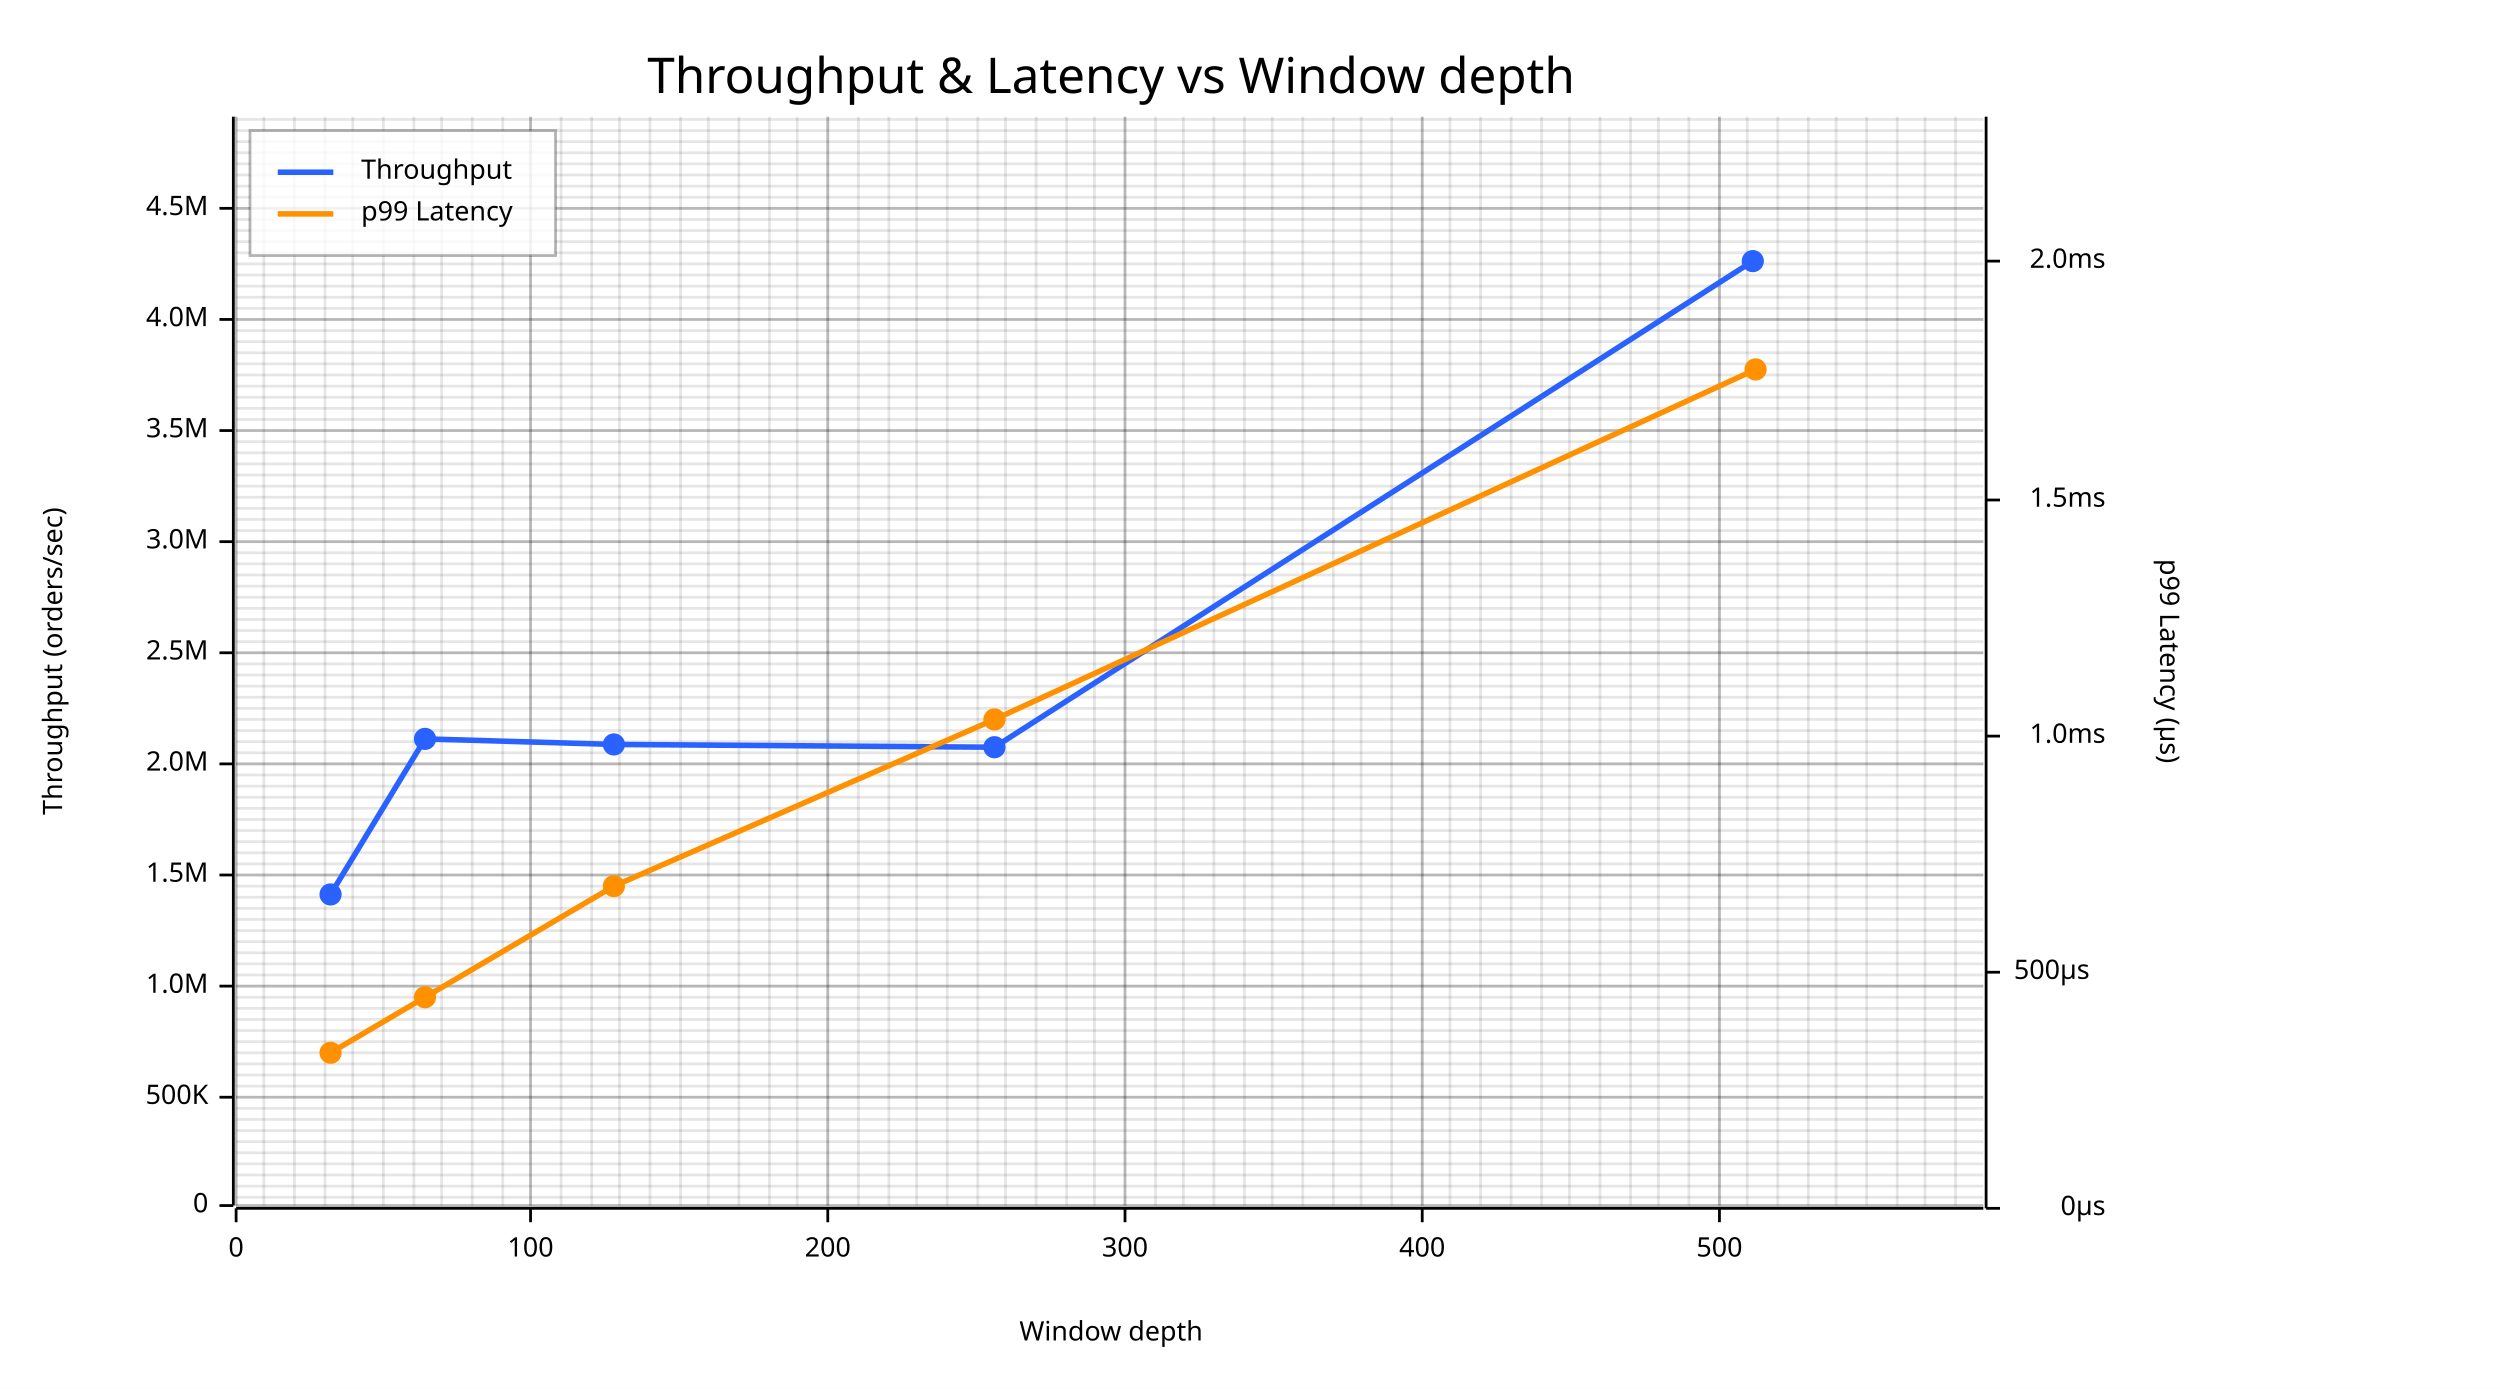
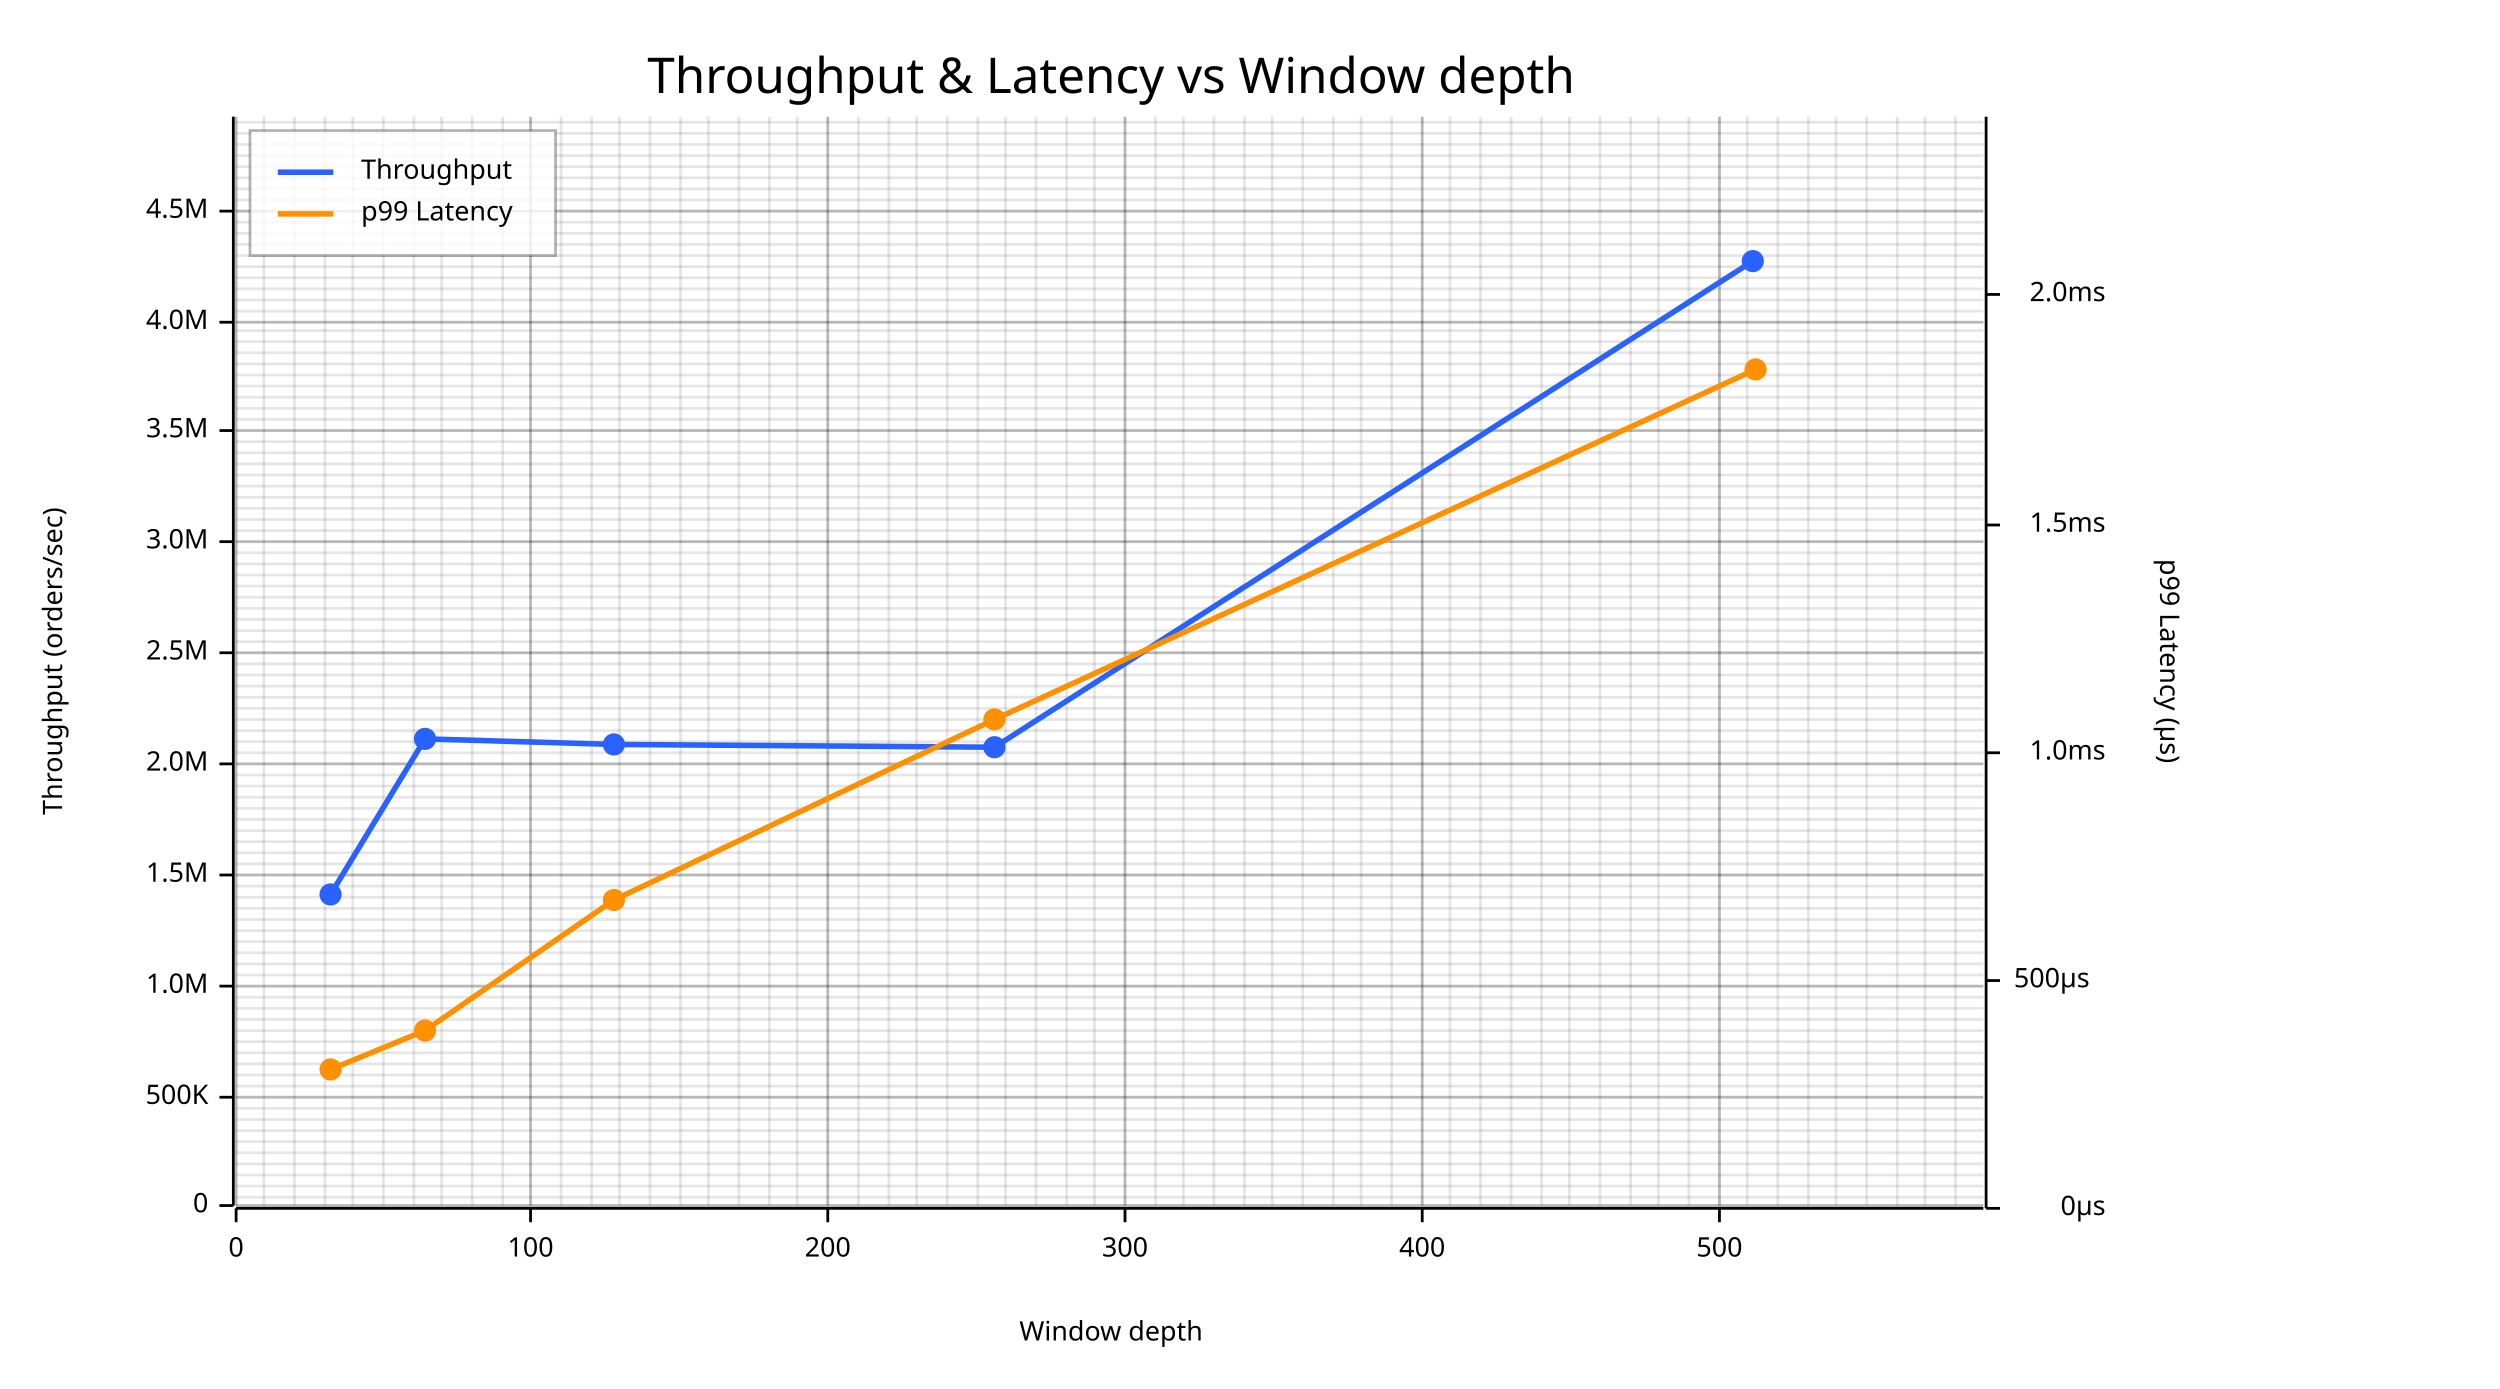
<svg xmlns="http://www.w3.org/2000/svg" width="900" height="500" viewBox="0 0 900 500">
  <rect x="0" y="0" width="900" height="500" opacity="1" fill="#FFFFFF" stroke="none" />
  <text x="400" y="20" dy="0.76em" text-anchor="middle" font-family="sans-serif" font-size="17.742" opacity="1" fill="#000000">
Throughput &amp; Latency vs Window depth
</text>
  <line opacity="0.1" stroke="#000000" stroke-width="1" x1="85" y1="434" x2="85" y2="42" />
  <line opacity="0.1" stroke="#000000" stroke-width="1" x1="95" y1="434" x2="95" y2="42" />
  <line opacity="0.1" stroke="#000000" stroke-width="1" x1="106" y1="434" x2="106" y2="42" />
  <line opacity="0.1" stroke="#000000" stroke-width="1" x1="117" y1="434" x2="117" y2="42" />
  <line opacity="0.1" stroke="#000000" stroke-width="1" x1="127" y1="434" x2="127" y2="42" />
  <line opacity="0.1" stroke="#000000" stroke-width="1" x1="138" y1="434" x2="138" y2="42" />
  <line opacity="0.1" stroke="#000000" stroke-width="1" x1="149" y1="434" x2="149" y2="42" />
  <line opacity="0.1" stroke="#000000" stroke-width="1" x1="159" y1="434" x2="159" y2="42" />
  <line opacity="0.1" stroke="#000000" stroke-width="1" x1="170" y1="434" x2="170" y2="42" />
  <line opacity="0.1" stroke="#000000" stroke-width="1" x1="181" y1="434" x2="181" y2="42" />
  <line opacity="0.1" stroke="#000000" stroke-width="1" x1="191" y1="434" x2="191" y2="42" />
  <line opacity="0.1" stroke="#000000" stroke-width="1" x1="202" y1="434" x2="202" y2="42" />
  <line opacity="0.1" stroke="#000000" stroke-width="1" x1="213" y1="434" x2="213" y2="42" />
  <line opacity="0.1" stroke="#000000" stroke-width="1" x1="223" y1="434" x2="223" y2="42" />
  <line opacity="0.1" stroke="#000000" stroke-width="1" x1="234" y1="434" x2="234" y2="42" />
  <line opacity="0.1" stroke="#000000" stroke-width="1" x1="245" y1="434" x2="245" y2="42" />
  <line opacity="0.1" stroke="#000000" stroke-width="1" x1="255" y1="434" x2="255" y2="42" />
  <line opacity="0.1" stroke="#000000" stroke-width="1" x1="266" y1="434" x2="266" y2="42" />
  <line opacity="0.1" stroke="#000000" stroke-width="1" x1="277" y1="434" x2="277" y2="42" />
  <line opacity="0.1" stroke="#000000" stroke-width="1" x1="287" y1="434" x2="287" y2="42" />
  <line opacity="0.1" stroke="#000000" stroke-width="1" x1="298" y1="434" x2="298" y2="42" />
  <line opacity="0.1" stroke="#000000" stroke-width="1" x1="309" y1="434" x2="309" y2="42" />
  <line opacity="0.1" stroke="#000000" stroke-width="1" x1="320" y1="434" x2="320" y2="42" />
  <line opacity="0.1" stroke="#000000" stroke-width="1" x1="330" y1="434" x2="330" y2="42" />
  <line opacity="0.1" stroke="#000000" stroke-width="1" x1="341" y1="434" x2="341" y2="42" />
  <line opacity="0.1" stroke="#000000" stroke-width="1" x1="352" y1="434" x2="352" y2="42" />
  <line opacity="0.1" stroke="#000000" stroke-width="1" x1="362" y1="434" x2="362" y2="42" />
  <line opacity="0.1" stroke="#000000" stroke-width="1" x1="373" y1="434" x2="373" y2="42" />
  <line opacity="0.1" stroke="#000000" stroke-width="1" x1="384" y1="434" x2="384" y2="42" />
  <line opacity="0.1" stroke="#000000" stroke-width="1" x1="394" y1="434" x2="394" y2="42" />
  <line opacity="0.1" stroke="#000000" stroke-width="1" x1="405" y1="434" x2="405" y2="42" />
  <line opacity="0.1" stroke="#000000" stroke-width="1" x1="416" y1="434" x2="416" y2="42" />
  <line opacity="0.1" stroke="#000000" stroke-width="1" x1="426" y1="434" x2="426" y2="42" />
  <line opacity="0.1" stroke="#000000" stroke-width="1" x1="437" y1="434" x2="437" y2="42" />
  <line opacity="0.1" stroke="#000000" stroke-width="1" x1="448" y1="434" x2="448" y2="42" />
  <line opacity="0.1" stroke="#000000" stroke-width="1" x1="458" y1="434" x2="458" y2="42" />
  <line opacity="0.1" stroke="#000000" stroke-width="1" x1="469" y1="434" x2="469" y2="42" />
  <line opacity="0.1" stroke="#000000" stroke-width="1" x1="480" y1="434" x2="480" y2="42" />
  <line opacity="0.1" stroke="#000000" stroke-width="1" x1="490" y1="434" x2="490" y2="42" />
  <line opacity="0.1" stroke="#000000" stroke-width="1" x1="501" y1="434" x2="501" y2="42" />
  <line opacity="0.1" stroke="#000000" stroke-width="1" x1="512" y1="434" x2="512" y2="42" />
  <line opacity="0.1" stroke="#000000" stroke-width="1" x1="522" y1="434" x2="522" y2="42" />
  <line opacity="0.1" stroke="#000000" stroke-width="1" x1="533" y1="434" x2="533" y2="42" />
  <line opacity="0.1" stroke="#000000" stroke-width="1" x1="544" y1="434" x2="544" y2="42" />
  <line opacity="0.1" stroke="#000000" stroke-width="1" x1="555" y1="434" x2="555" y2="42" />
  <line opacity="0.1" stroke="#000000" stroke-width="1" x1="565" y1="434" x2="565" y2="42" />
  <line opacity="0.1" stroke="#000000" stroke-width="1" x1="576" y1="434" x2="576" y2="42" />
  <line opacity="0.1" stroke="#000000" stroke-width="1" x1="587" y1="434" x2="587" y2="42" />
  <line opacity="0.1" stroke="#000000" stroke-width="1" x1="597" y1="434" x2="597" y2="42" />
  <line opacity="0.1" stroke="#000000" stroke-width="1" x1="608" y1="434" x2="608" y2="42" />
  <line opacity="0.1" stroke="#000000" stroke-width="1" x1="619" y1="434" x2="619" y2="42" />
  <line opacity="0.1" stroke="#000000" stroke-width="1" x1="629" y1="434" x2="629" y2="42" />
  <line opacity="0.1" stroke="#000000" stroke-width="1" x1="640" y1="434" x2="640" y2="42" />
  <line opacity="0.1" stroke="#000000" stroke-width="1" x1="651" y1="434" x2="651" y2="42" />
  <line opacity="0.1" stroke="#000000" stroke-width="1" x1="661" y1="434" x2="661" y2="42" />
  <line opacity="0.1" stroke="#000000" stroke-width="1" x1="672" y1="434" x2="672" y2="42" />
  <line opacity="0.1" stroke="#000000" stroke-width="1" x1="683" y1="434" x2="683" y2="42" />
  <line opacity="0.1" stroke="#000000" stroke-width="1" x1="693" y1="434" x2="693" y2="42" />
  <line opacity="0.1" stroke="#000000" stroke-width="1" x1="704" y1="434" x2="704" y2="42" />
  <line opacity="0.1" stroke="#000000" stroke-width="1" x1="85" y1="434" x2="714" y2="434" />
  <line opacity="0.1" stroke="#000000" stroke-width="1" x1="85" y1="431" x2="714" y2="431" />
  <line opacity="0.1" stroke="#000000" stroke-width="1" x1="85" y1="427" x2="714" y2="427" />
  <line opacity="0.1" stroke="#000000" stroke-width="1" x1="85" y1="423" x2="714" y2="423" />
  <line opacity="0.1" stroke="#000000" stroke-width="1" x1="85" y1="419" x2="714" y2="419" />
  <line opacity="0.1" stroke="#000000" stroke-width="1" x1="85" y1="415" x2="714" y2="415" />
  <line opacity="0.1" stroke="#000000" stroke-width="1" x1="85" y1="411" x2="714" y2="411" />
  <line opacity="0.1" stroke="#000000" stroke-width="1" x1="85" y1="407" x2="714" y2="407" />
  <line opacity="0.1" stroke="#000000" stroke-width="1" x1="85" y1="403" x2="714" y2="403" />
  <line opacity="0.1" stroke="#000000" stroke-width="1" x1="85" y1="399" x2="714" y2="399" />
  <line opacity="0.1" stroke="#000000" stroke-width="1" x1="85" y1="395" x2="714" y2="395" />
  <line opacity="0.1" stroke="#000000" stroke-width="1" x1="85" y1="391" x2="714" y2="391" />
  <line opacity="0.1" stroke="#000000" stroke-width="1" x1="85" y1="387" x2="714" y2="387" />
  <line opacity="0.1" stroke="#000000" stroke-width="1" x1="85" y1="383" x2="714" y2="383" />
  <line opacity="0.1" stroke="#000000" stroke-width="1" x1="85" y1="379" x2="714" y2="379" />
  <line opacity="0.1" stroke="#000000" stroke-width="1" x1="85" y1="375" x2="714" y2="375" />
  <line opacity="0.1" stroke="#000000" stroke-width="1" x1="85" y1="371" x2="714" y2="371" />
  <line opacity="0.1" stroke="#000000" stroke-width="1" x1="85" y1="367" x2="714" y2="367" />
  <line opacity="0.1" stroke="#000000" stroke-width="1" x1="85" y1="363" x2="714" y2="363" />
  <line opacity="0.1" stroke="#000000" stroke-width="1" x1="85" y1="359" x2="714" y2="359" />
  <line opacity="0.1" stroke="#000000" stroke-width="1" x1="85" y1="355" x2="714" y2="355" />
  <line opacity="0.1" stroke="#000000" stroke-width="1" x1="85" y1="351" x2="714" y2="351" />
  <line opacity="0.1" stroke="#000000" stroke-width="1" x1="85" y1="347" x2="714" y2="347" />
  <line opacity="0.1" stroke="#000000" stroke-width="1" x1="85" y1="343" x2="714" y2="343" />
  <line opacity="0.1" stroke="#000000" stroke-width="1" x1="85" y1="339" x2="714" y2="339" />
  <line opacity="0.1" stroke="#000000" stroke-width="1" x1="85" y1="335" x2="714" y2="335" />
  <line opacity="0.1" stroke="#000000" stroke-width="1" x1="85" y1="331" x2="714" y2="331" />
  <line opacity="0.1" stroke="#000000" stroke-width="1" x1="85" y1="327" x2="714" y2="327" />
  <line opacity="0.1" stroke="#000000" stroke-width="1" x1="85" y1="323" x2="714" y2="323" />
  <line opacity="0.1" stroke="#000000" stroke-width="1" x1="85" y1="319" x2="714" y2="319" />
  <line opacity="0.1" stroke="#000000" stroke-width="1" x1="85" y1="315" x2="714" y2="315" />
  <line opacity="0.1" stroke="#000000" stroke-width="1" x1="85" y1="311" x2="714" y2="311" />
  <line opacity="0.1" stroke="#000000" stroke-width="1" x1="85" y1="307" x2="714" y2="307" />
  <line opacity="0.1" stroke="#000000" stroke-width="1" x1="85" y1="303" x2="714" y2="303" />
  <line opacity="0.1" stroke="#000000" stroke-width="1" x1="85" y1="299" x2="714" y2="299" />
  <line opacity="0.1" stroke="#000000" stroke-width="1" x1="85" y1="295" x2="714" y2="295" />
  <line opacity="0.1" stroke="#000000" stroke-width="1" x1="85" y1="291" x2="714" y2="291" />
  <line opacity="0.1" stroke="#000000" stroke-width="1" x1="85" y1="287" x2="714" y2="287" />
  <line opacity="0.1" stroke="#000000" stroke-width="1" x1="85" y1="283" x2="714" y2="283" />
  <line opacity="0.1" stroke="#000000" stroke-width="1" x1="85" y1="279" x2="714" y2="279" />
  <line opacity="0.1" stroke="#000000" stroke-width="1" x1="85" y1="275" x2="714" y2="275" />
  <line opacity="0.1" stroke="#000000" stroke-width="1" x1="85" y1="271" x2="714" y2="271" />
  <line opacity="0.1" stroke="#000000" stroke-width="1" x1="85" y1="267" x2="714" y2="267" />
  <line opacity="0.1" stroke="#000000" stroke-width="1" x1="85" y1="263" x2="714" y2="263" />
  <line opacity="0.1" stroke="#000000" stroke-width="1" x1="85" y1="259" x2="714" y2="259" />
  <line opacity="0.1" stroke="#000000" stroke-width="1" x1="85" y1="255" x2="714" y2="255" />
  <line opacity="0.1" stroke="#000000" stroke-width="1" x1="85" y1="251" x2="714" y2="251" />
  <line opacity="0.1" stroke="#000000" stroke-width="1" x1="85" y1="247" x2="714" y2="247" />
  <line opacity="0.1" stroke="#000000" stroke-width="1" x1="85" y1="243" x2="714" y2="243" />
  <line opacity="0.1" stroke="#000000" stroke-width="1" x1="85" y1="239" x2="714" y2="239" />
  <line opacity="0.1" stroke="#000000" stroke-width="1" x1="85" y1="235" x2="714" y2="235" />
  <line opacity="0.1" stroke="#000000" stroke-width="1" x1="85" y1="231" x2="714" y2="231" />
  <line opacity="0.1" stroke="#000000" stroke-width="1" x1="85" y1="227" x2="714" y2="227" />
  <line opacity="0.1" stroke="#000000" stroke-width="1" x1="85" y1="223" x2="714" y2="223" />
  <line opacity="0.1" stroke="#000000" stroke-width="1" x1="85" y1="219" x2="714" y2="219" />
  <line opacity="0.1" stroke="#000000" stroke-width="1" x1="85" y1="215" x2="714" y2="215" />
  <line opacity="0.1" stroke="#000000" stroke-width="1" x1="85" y1="211" x2="714" y2="211" />
  <line opacity="0.1" stroke="#000000" stroke-width="1" x1="85" y1="207" x2="714" y2="207" />
  <line opacity="0.1" stroke="#000000" stroke-width="1" x1="85" y1="203" x2="714" y2="203" />
  <line opacity="0.1" stroke="#000000" stroke-width="1" x1="85" y1="199" x2="714" y2="199" />
  <line opacity="0.1" stroke="#000000" stroke-width="1" x1="85" y1="195" x2="714" y2="195" />
  <line opacity="0.1" stroke="#000000" stroke-width="1" x1="85" y1="191" x2="714" y2="191" />
  <line opacity="0.1" stroke="#000000" stroke-width="1" x1="85" y1="187" x2="714" y2="187" />
  <line opacity="0.1" stroke="#000000" stroke-width="1" x1="85" y1="183" x2="714" y2="183" />
  <line opacity="0.1" stroke="#000000" stroke-width="1" x1="85" y1="179" x2="714" y2="179" />
  <line opacity="0.1" stroke="#000000" stroke-width="1" x1="85" y1="175" x2="714" y2="175" />
  <line opacity="0.1" stroke="#000000" stroke-width="1" x1="85" y1="171" x2="714" y2="171" />
  <line opacity="0.1" stroke="#000000" stroke-width="1" x1="85" y1="167" x2="714" y2="167" />
  <line opacity="0.1" stroke="#000000" stroke-width="1" x1="85" y1="163" x2="714" y2="163" />
  <line opacity="0.1" stroke="#000000" stroke-width="1" x1="85" y1="159" x2="714" y2="159" />
  <line opacity="0.1" stroke="#000000" stroke-width="1" x1="85" y1="155" x2="714" y2="155" />
  <line opacity="0.1" stroke="#000000" stroke-width="1" x1="85" y1="151" x2="714" y2="151" />
  <line opacity="0.1" stroke="#000000" stroke-width="1" x1="85" y1="147" x2="714" y2="147" />
  <line opacity="0.1" stroke="#000000" stroke-width="1" x1="85" y1="143" x2="714" y2="143" />
  <line opacity="0.1" stroke="#000000" stroke-width="1" x1="85" y1="139" x2="714" y2="139" />
  <line opacity="0.1" stroke="#000000" stroke-width="1" x1="85" y1="135" x2="714" y2="135" />
  <line opacity="0.1" stroke="#000000" stroke-width="1" x1="85" y1="131" x2="714" y2="131" />
  <line opacity="0.1" stroke="#000000" stroke-width="1" x1="85" y1="127" x2="714" y2="127" />
  <line opacity="0.1" stroke="#000000" stroke-width="1" x1="85" y1="123" x2="714" y2="123" />
  <line opacity="0.1" stroke="#000000" stroke-width="1" x1="85" y1="119" x2="714" y2="119" />
-   <line opacity="0.1" stroke="#000000" stroke-width="1" x1="85" y1="115" x2="714" y2="115" />
-   <line opacity="0.1" stroke="#000000" stroke-width="1" x1="85" y1="111" x2="714" y2="111" />
-   <line opacity="0.1" stroke="#000000" stroke-width="1" x1="85" y1="107" x2="714" y2="107" />
-   <line opacity="0.1" stroke="#000000" stroke-width="1" x1="85" y1="103" x2="714" y2="103" />
-   <line opacity="0.1" stroke="#000000" stroke-width="1" x1="85" y1="99" x2="714" y2="99" />
-   <line opacity="0.1" stroke="#000000" stroke-width="1" x1="85" y1="95" x2="714" y2="95" />
-   <line opacity="0.1" stroke="#000000" stroke-width="1" x1="85" y1="91" x2="714" y2="91" />
-   <line opacity="0.1" stroke="#000000" stroke-width="1" x1="85" y1="87" x2="714" y2="87" />
-   <line opacity="0.1" stroke="#000000" stroke-width="1" x1="85" y1="83" x2="714" y2="83" />
-   <line opacity="0.1" stroke="#000000" stroke-width="1" x1="85" y1="79" x2="714" y2="79" />
-   <line opacity="0.1" stroke="#000000" stroke-width="1" x1="85" y1="75" x2="714" y2="75" />
-   <line opacity="0.1" stroke="#000000" stroke-width="1" x1="85" y1="71" x2="714" y2="71" />
-   <line opacity="0.1" stroke="#000000" stroke-width="1" x1="85" y1="67" x2="714" y2="67" />
-   <line opacity="0.1" stroke="#000000" stroke-width="1" x1="85" y1="63" x2="714" y2="63" />
-   <line opacity="0.1" stroke="#000000" stroke-width="1" x1="85" y1="59" x2="714" y2="59" />
-   <line opacity="0.1" stroke="#000000" stroke-width="1" x1="85" y1="55" x2="714" y2="55" />
-   <line opacity="0.1" stroke="#000000" stroke-width="1" x1="85" y1="51" x2="714" y2="51" />
-   <line opacity="0.1" stroke="#000000" stroke-width="1" x1="85" y1="47" x2="714" y2="47" />
-   <line opacity="0.1" stroke="#000000" stroke-width="1" x1="85" y1="43" x2="714" y2="43" />
+   <line opacity="0.1" stroke="#000000" stroke-width="1" x1="85" y1="116" x2="714" y2="116" />
+   <line opacity="0.1" stroke="#000000" stroke-width="1" x1="85" y1="112" x2="714" y2="112" />
+   <line opacity="0.1" stroke="#000000" stroke-width="1" x1="85" y1="108" x2="714" y2="108" />
+   <line opacity="0.1" stroke="#000000" stroke-width="1" x1="85" y1="104" x2="714" y2="104" />
+   <line opacity="0.1" stroke="#000000" stroke-width="1" x1="85" y1="100" x2="714" y2="100" />
+   <line opacity="0.1" stroke="#000000" stroke-width="1" x1="85" y1="96" x2="714" y2="96" />
+   <line opacity="0.1" stroke="#000000" stroke-width="1" x1="85" y1="92" x2="714" y2="92" />
+   <line opacity="0.1" stroke="#000000" stroke-width="1" x1="85" y1="88" x2="714" y2="88" />
+   <line opacity="0.1" stroke="#000000" stroke-width="1" x1="85" y1="84" x2="714" y2="84" />
+   <line opacity="0.1" stroke="#000000" stroke-width="1" x1="85" y1="80" x2="714" y2="80" />
+   <line opacity="0.1" stroke="#000000" stroke-width="1" x1="85" y1="76" x2="714" y2="76" />
+   <line opacity="0.1" stroke="#000000" stroke-width="1" x1="85" y1="72" x2="714" y2="72" />
+   <line opacity="0.1" stroke="#000000" stroke-width="1" x1="85" y1="68" x2="714" y2="68" />
+   <line opacity="0.1" stroke="#000000" stroke-width="1" x1="85" y1="64" x2="714" y2="64" />
+   <line opacity="0.1" stroke="#000000" stroke-width="1" x1="85" y1="60" x2="714" y2="60" />
+   <line opacity="0.1" stroke="#000000" stroke-width="1" x1="85" y1="56" x2="714" y2="56" />
+   <line opacity="0.1" stroke="#000000" stroke-width="1" x1="85" y1="52" x2="714" y2="52" />
+   <line opacity="0.1" stroke="#000000" stroke-width="1" x1="85" y1="48" x2="714" y2="48" />
+   <line opacity="0.1" stroke="#000000" stroke-width="1" x1="85" y1="44" x2="714" y2="44" />
  <text x="15" y="238" dy="0.76em" text-anchor="middle" font-family="sans-serif" font-size="9.677" opacity="1" fill="#000000" transform="rotate(270, 15, 238)">
Throughput (orders/sec)
</text>
  <text x="400" y="485" dy="-0.5ex" text-anchor="middle" font-family="sans-serif" font-size="9.677" opacity="1" fill="#000000">
Window depth
</text>
  <line opacity="0.2" stroke="#000000" stroke-width="1" x1="85" y1="434" x2="85" y2="42" />
  <line opacity="0.2" stroke="#000000" stroke-width="1" x1="191" y1="434" x2="191" y2="42" />
  <line opacity="0.2" stroke="#000000" stroke-width="1" x1="298" y1="434" x2="298" y2="42" />
  <line opacity="0.2" stroke="#000000" stroke-width="1" x1="405" y1="434" x2="405" y2="42" />
  <line opacity="0.2" stroke="#000000" stroke-width="1" x1="512" y1="434" x2="512" y2="42" />
  <line opacity="0.2" stroke="#000000" stroke-width="1" x1="619" y1="434" x2="619" y2="42" />
  <line opacity="0.2" stroke="#000000" stroke-width="1" x1="85" y1="434" x2="714" y2="434" />
  <line opacity="0.2" stroke="#000000" stroke-width="1" x1="85" y1="395" x2="714" y2="395" />
  <line opacity="0.2" stroke="#000000" stroke-width="1" x1="85" y1="355" x2="714" y2="355" />
  <line opacity="0.2" stroke="#000000" stroke-width="1" x1="85" y1="315" x2="714" y2="315" />
  <line opacity="0.2" stroke="#000000" stroke-width="1" x1="85" y1="275" x2="714" y2="275" />
  <line opacity="0.2" stroke="#000000" stroke-width="1" x1="85" y1="235" x2="714" y2="235" />
  <line opacity="0.2" stroke="#000000" stroke-width="1" x1="85" y1="195" x2="714" y2="195" />
  <line opacity="0.2" stroke="#000000" stroke-width="1" x1="85" y1="155" x2="714" y2="155" />
-   <line opacity="0.2" stroke="#000000" stroke-width="1" x1="85" y1="115" x2="714" y2="115" />
-   <line opacity="0.2" stroke="#000000" stroke-width="1" x1="85" y1="75" x2="714" y2="75" />
+   <line opacity="0.2" stroke="#000000" stroke-width="1" x1="85" y1="116" x2="714" y2="116" />
+   <line opacity="0.2" stroke="#000000" stroke-width="1" x1="85" y1="76" x2="714" y2="76" />
  <polyline fill="none" opacity="1" stroke="#000000" stroke-width="1" points="84,42 84,434 " />
  <text x="75" y="434" dy="0.5ex" text-anchor="end" font-family="sans-serif" font-size="9.677" opacity="1" fill="#000000">
0
</text>
  <polyline fill="none" opacity="1" stroke="#000000" stroke-width="1" points="79,434 84,434 " />
  <text x="75" y="395" dy="0.5ex" text-anchor="end" font-family="sans-serif" font-size="9.677" opacity="1" fill="#000000">
500K
</text>
  <polyline fill="none" opacity="1" stroke="#000000" stroke-width="1" points="79,395 84,395 " />
  <text x="75" y="355" dy="0.5ex" text-anchor="end" font-family="sans-serif" font-size="9.677" opacity="1" fill="#000000">
1.0M
</text>
  <polyline fill="none" opacity="1" stroke="#000000" stroke-width="1" points="79,355 84,355 " />
  <text x="75" y="315" dy="0.5ex" text-anchor="end" font-family="sans-serif" font-size="9.677" opacity="1" fill="#000000">
1.5M
</text>
  <polyline fill="none" opacity="1" stroke="#000000" stroke-width="1" points="79,315 84,315 " />
  <text x="75" y="275" dy="0.5ex" text-anchor="end" font-family="sans-serif" font-size="9.677" opacity="1" fill="#000000">
2.0M
</text>
  <polyline fill="none" opacity="1" stroke="#000000" stroke-width="1" points="79,275 84,275 " />
  <text x="75" y="235" dy="0.5ex" text-anchor="end" font-family="sans-serif" font-size="9.677" opacity="1" fill="#000000">
2.5M
</text>
  <polyline fill="none" opacity="1" stroke="#000000" stroke-width="1" points="79,235 84,235 " />
  <text x="75" y="195" dy="0.5ex" text-anchor="end" font-family="sans-serif" font-size="9.677" opacity="1" fill="#000000">
3.0M
</text>
  <polyline fill="none" opacity="1" stroke="#000000" stroke-width="1" points="79,195 84,195 " />
  <text x="75" y="155" dy="0.5ex" text-anchor="end" font-family="sans-serif" font-size="9.677" opacity="1" fill="#000000">
3.5M
</text>
  <polyline fill="none" opacity="1" stroke="#000000" stroke-width="1" points="79,155 84,155 " />
-   <text x="75" y="115" dy="0.5ex" text-anchor="end" font-family="sans-serif" font-size="9.677" opacity="1" fill="#000000">
+   <text x="75" y="116" dy="0.5ex" text-anchor="end" font-family="sans-serif" font-size="9.677" opacity="1" fill="#000000">
4.0M
</text>
-   <polyline fill="none" opacity="1" stroke="#000000" stroke-width="1" points="79,115 84,115 " />
-   <text x="75" y="75" dy="0.5ex" text-anchor="end" font-family="sans-serif" font-size="9.677" opacity="1" fill="#000000">
+   <polyline fill="none" opacity="1" stroke="#000000" stroke-width="1" points="79,116 84,116 " />
+   <text x="75" y="76" dy="0.5ex" text-anchor="end" font-family="sans-serif" font-size="9.677" opacity="1" fill="#000000">
4.5M
</text>
-   <polyline fill="none" opacity="1" stroke="#000000" stroke-width="1" points="79,75 84,75 " />
+   <polyline fill="none" opacity="1" stroke="#000000" stroke-width="1" points="79,76 84,76 " />
  <polyline fill="none" opacity="1" stroke="#000000" stroke-width="1" points="85,435 714,435 " />
  <text x="85" y="445" dy="0.76em" text-anchor="middle" font-family="sans-serif" font-size="9.677" opacity="1" fill="#000000">
0
</text>
  <polyline fill="none" opacity="1" stroke="#000000" stroke-width="1" points="85,435 85,440 " />
  <text x="191" y="445" dy="0.76em" text-anchor="middle" font-family="sans-serif" font-size="9.677" opacity="1" fill="#000000">
100
</text>
  <polyline fill="none" opacity="1" stroke="#000000" stroke-width="1" points="191,435 191,440 " />
  <text x="298" y="445" dy="0.76em" text-anchor="middle" font-family="sans-serif" font-size="9.677" opacity="1" fill="#000000">
200
</text>
  <polyline fill="none" opacity="1" stroke="#000000" stroke-width="1" points="298,435 298,440 " />
  <text x="405" y="445" dy="0.76em" text-anchor="middle" font-family="sans-serif" font-size="9.677" opacity="1" fill="#000000">
300
</text>
  <polyline fill="none" opacity="1" stroke="#000000" stroke-width="1" points="405,435 405,440 " />
  <text x="512" y="445" dy="0.76em" text-anchor="middle" font-family="sans-serif" font-size="9.677" opacity="1" fill="#000000">
400
</text>
  <polyline fill="none" opacity="1" stroke="#000000" stroke-width="1" points="512,435 512,440 " />
  <text x="619" y="445" dy="0.76em" text-anchor="middle" font-family="sans-serif" font-size="9.677" opacity="1" fill="#000000">
500
</text>
  <polyline fill="none" opacity="1" stroke="#000000" stroke-width="1" points="619,435 619,440 " />
  <text x="785" y="238" dy="0.76em" text-anchor="middle" font-family="sans-serif" font-size="9.677" opacity="1" fill="#000000" transform="rotate(90, 785, 238)">
p99 Latency (µs)
</text>
  <polyline fill="none" opacity="1" stroke="#000000" stroke-width="1" points="715,42 715,435 " />
  <text x="758" y="435" dy="0.5ex" text-anchor="end" font-family="sans-serif" font-size="9.677" opacity="1" fill="#000000">
0µs
</text>
  <polyline fill="none" opacity="1" stroke="#000000" stroke-width="1" points="715,435 720,435 " />
-   <text x="725" y="350" dy="0.5ex" text-anchor="start" font-family="sans-serif" font-size="9.677" opacity="1" fill="#000000">
+   <text x="725" y="353" dy="0.5ex" text-anchor="start" font-family="sans-serif" font-size="9.677" opacity="1" fill="#000000">
500µs
</text>
-   <polyline fill="none" opacity="1" stroke="#000000" stroke-width="1" points="715,350 720,350 " />
-   <text x="758" y="265" dy="0.5ex" text-anchor="end" font-family="sans-serif" font-size="9.677" opacity="1" fill="#000000">
+   <polyline fill="none" opacity="1" stroke="#000000" stroke-width="1" points="715,353 720,353 " />
+   <text x="758" y="271" dy="0.5ex" text-anchor="end" font-family="sans-serif" font-size="9.677" opacity="1" fill="#000000">
1.0ms
</text>
-   <polyline fill="none" opacity="1" stroke="#000000" stroke-width="1" points="715,265 720,265 " />
-   <text x="758" y="180" dy="0.5ex" text-anchor="end" font-family="sans-serif" font-size="9.677" opacity="1" fill="#000000">
+   <polyline fill="none" opacity="1" stroke="#000000" stroke-width="1" points="715,271 720,271 " />
+   <text x="758" y="189" dy="0.5ex" text-anchor="end" font-family="sans-serif" font-size="9.677" opacity="1" fill="#000000">
1.5ms
</text>
-   <polyline fill="none" opacity="1" stroke="#000000" stroke-width="1" points="715,180 720,180 " />
-   <text x="758" y="94" dy="0.5ex" text-anchor="end" font-family="sans-serif" font-size="9.677" opacity="1" fill="#000000">
+   <polyline fill="none" opacity="1" stroke="#000000" stroke-width="1" points="715,189 720,189 " />
+   <text x="758" y="106" dy="0.5ex" text-anchor="end" font-family="sans-serif" font-size="9.677" opacity="1" fill="#000000">
2.0ms
</text>
-   <polyline fill="none" opacity="1" stroke="#000000" stroke-width="1" points="715,94 720,94 " />
+   <polyline fill="none" opacity="1" stroke="#000000" stroke-width="1" points="715,106 720,106 " />
  <polyline fill="none" opacity="1" stroke="#2962FF" stroke-width="2" points="119,322 153,266 221,268 358,269 631,94 " />
  <circle cx="119" cy="322" r="4" opacity="1" fill="#2962FF" stroke="none" stroke-width="1" />
  <circle cx="153" cy="266" r="4" opacity="1" fill="#2962FF" stroke="none" stroke-width="1" />
  <circle cx="221" cy="268" r="4" opacity="1" fill="#2962FF" stroke="none" stroke-width="1" />
  <circle cx="358" cy="269" r="4" opacity="1" fill="#2962FF" stroke="none" stroke-width="1" />
  <circle cx="631" cy="94" r="4" opacity="1" fill="#2962FF" stroke="none" stroke-width="1" />
-   <polyline fill="none" opacity="1" stroke="#FF9100" stroke-width="2" points="119,379 153,359 221,319 358,259 632,133 " />
-   <circle cx="119" cy="379" r="4" opacity="1" fill="#FF9100" stroke="none" stroke-width="1" />
-   <circle cx="153" cy="359" r="4" opacity="1" fill="#FF9100" stroke="none" stroke-width="1" />
-   <circle cx="221" cy="319" r="4" opacity="1" fill="#FF9100" stroke="none" stroke-width="1" />
+   <polyline fill="none" opacity="1" stroke="#FF9100" stroke-width="2" points="119,385 153,371 221,324 358,259 632,133 " />
+   <circle cx="119" cy="385" r="4" opacity="1" fill="#FF9100" stroke="none" stroke-width="1" />
+   <circle cx="153" cy="371" r="4" opacity="1" fill="#FF9100" stroke="none" stroke-width="1" />
+   <circle cx="221" cy="324" r="4" opacity="1" fill="#FF9100" stroke="none" stroke-width="1" />
  <circle cx="358" cy="259" r="4" opacity="1" fill="#FF9100" stroke="none" stroke-width="1" />
  <circle cx="632" cy="133" r="4" opacity="1" fill="#FF9100" stroke="none" stroke-width="1" />
  <rect x="90" y="47" width="110" height="45" opacity="0.8" fill="#FFFFFF" stroke="none" />
  <rect x="90" y="47" width="110" height="45" opacity="0.3" fill="none" stroke="#000000" />
  <text x="130" y="57" dy="0.76em" text-anchor="start" font-family="sans-serif" font-size="9.677" opacity="1" fill="#000000">
Throughput
</text>
  <text x="130" y="72" dy="0.76em" text-anchor="start" font-family="sans-serif" font-size="9.677" opacity="1" fill="#000000">
p99 Latency
</text>
  <polyline fill="none" opacity="1" stroke="#2962FF" stroke-width="2" points="100,62 120,62 " />
  <polyline fill="none" opacity="1" stroke="#FF9100" stroke-width="2" points="100,77 120,77 " />
</svg>
